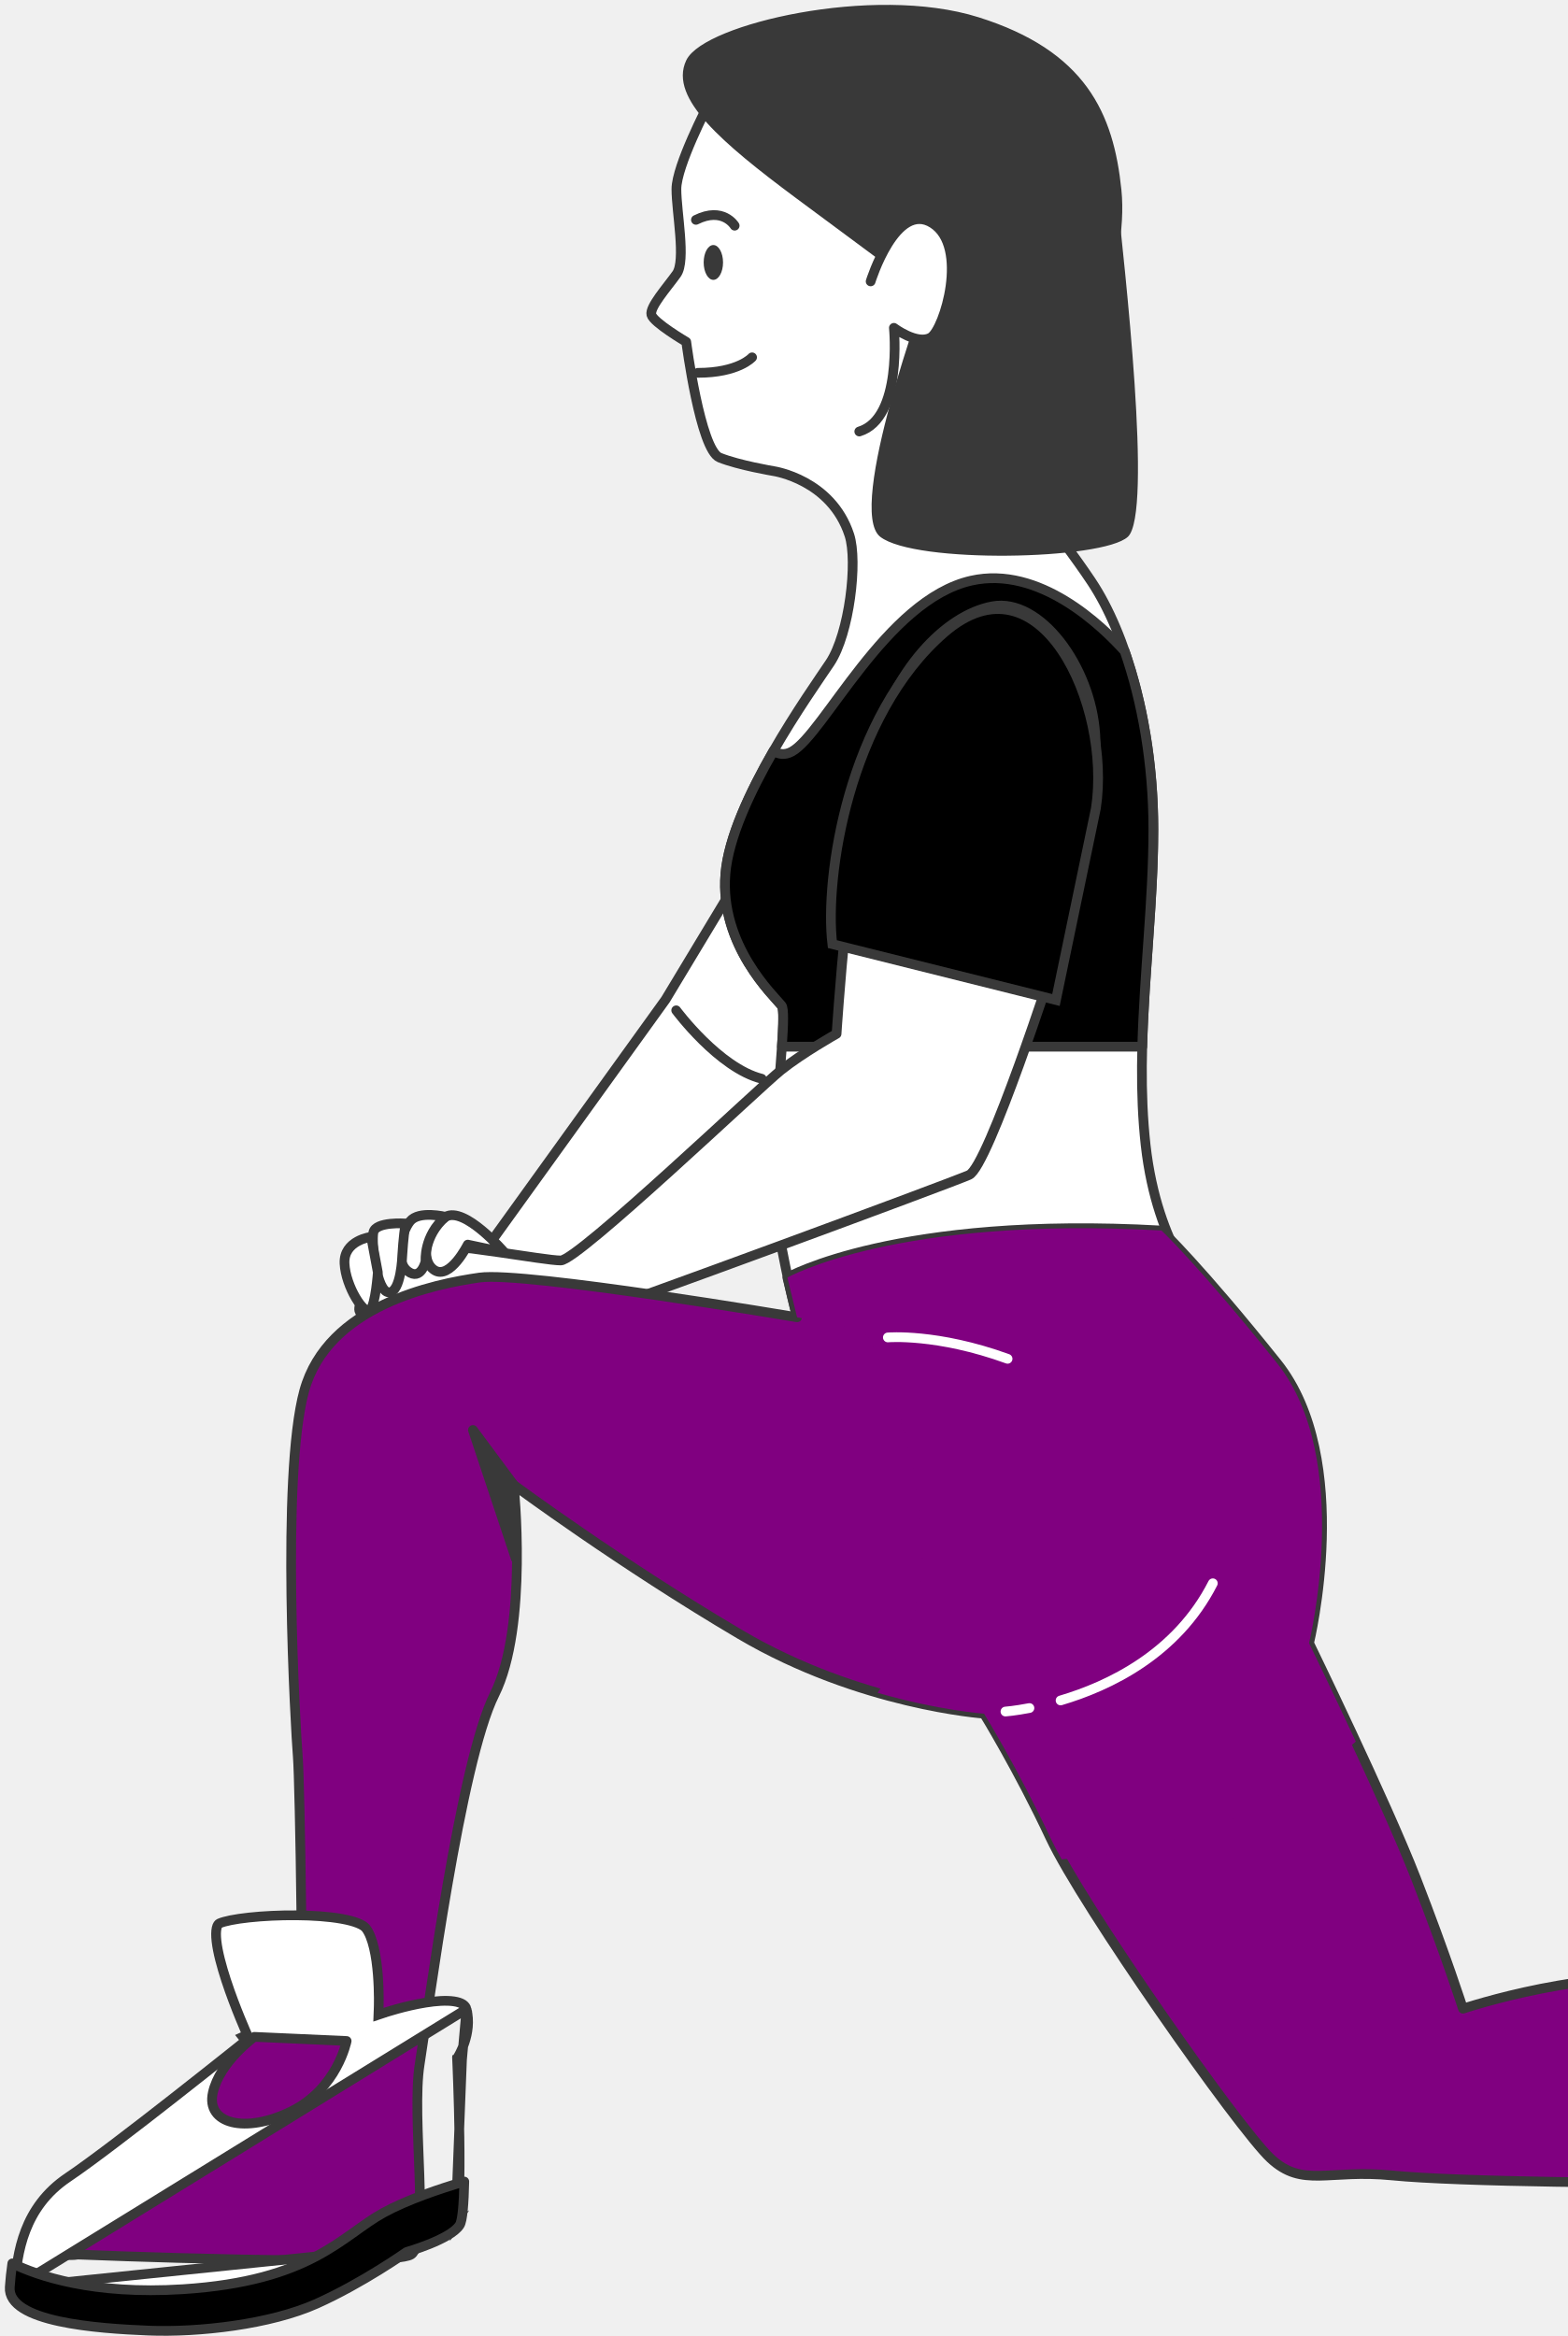
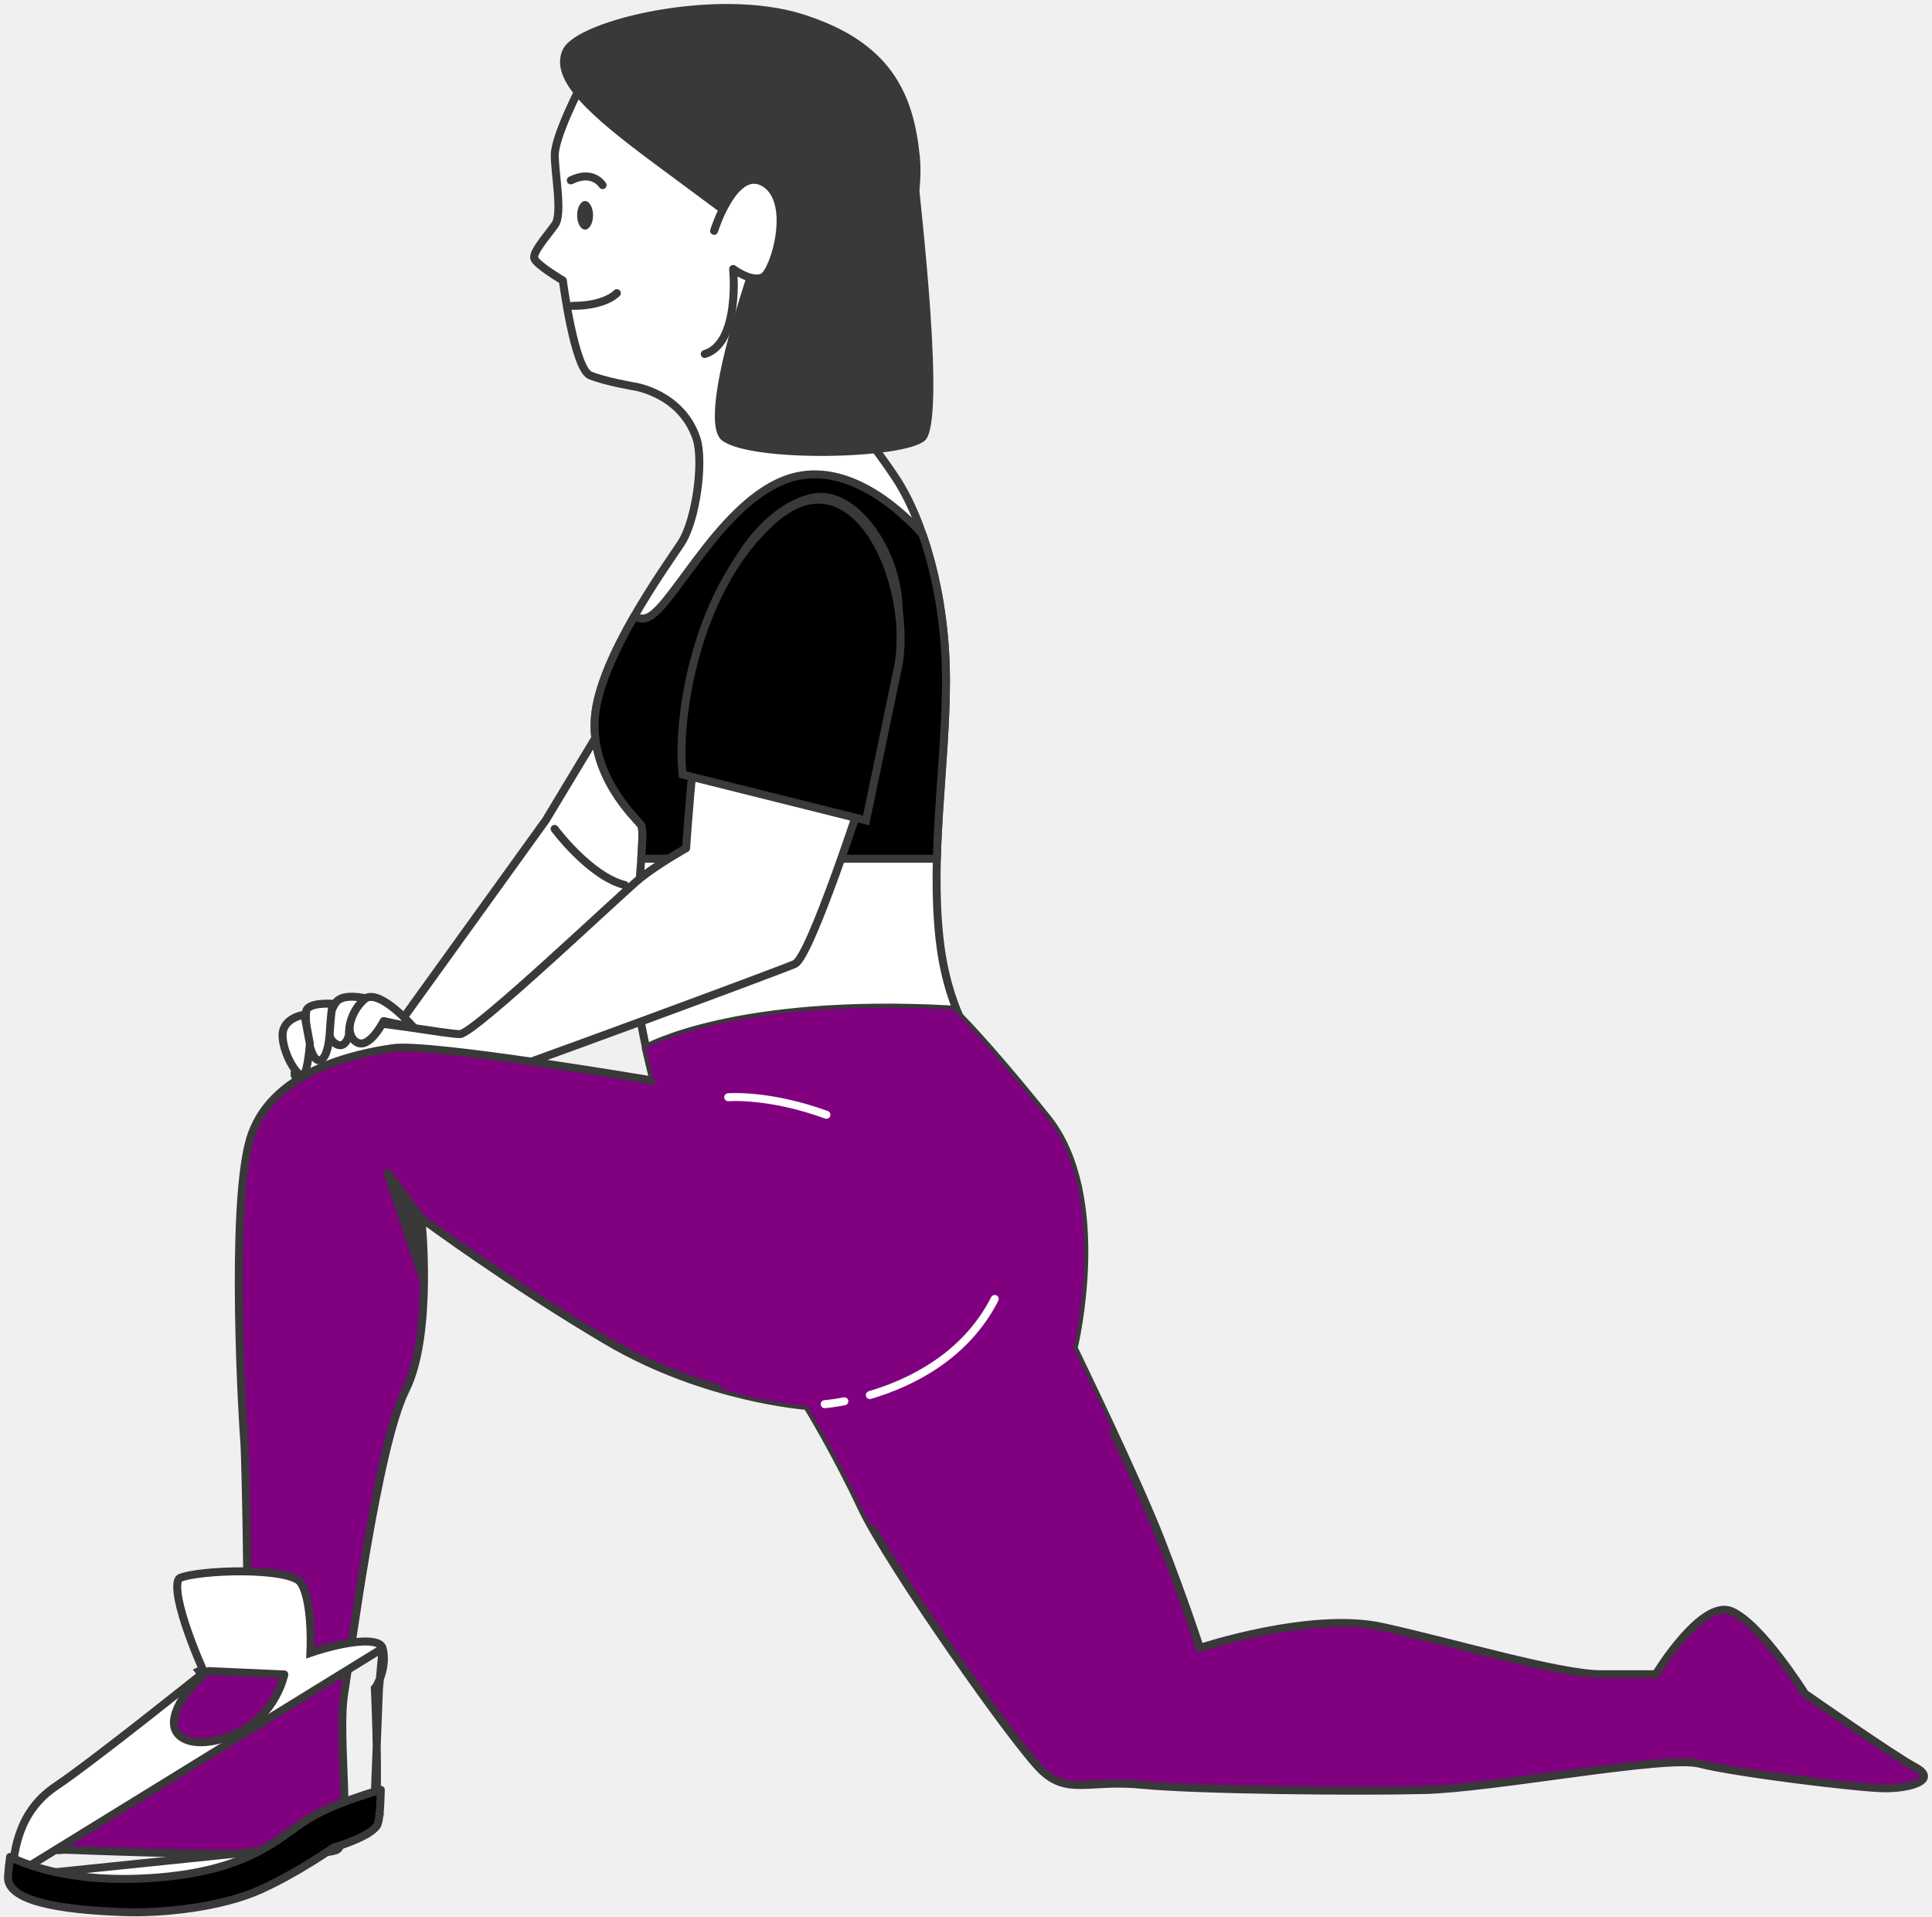
- <svg xmlns="http://www.w3.org/2000/svg" width="161" height="240" viewBox="0 0 161 240" fill="none">
-   <path d="M77.377 87.767L68.372 102.703L49.702 128.621L59.586 132.135L81.331 109.292C81.331 109.292 83.307 103.362 82.429 98.31C81.55 93.258 77.377 87.767 77.377 87.767Z" fill="white" />
-   <path d="M77.377 87.767L68.372 102.703L49.702 128.621L59.586 132.135L81.331 109.292C81.331 109.292 83.307 103.362 82.429 98.31C81.55 93.258 77.377 87.767 77.377 87.767Z" stroke="#393939" stroke-miterlimit="10" stroke-linecap="round" stroke-linejoin="round" />
-   <path d="M69.47 103.801C69.47 103.801 73.863 109.731 78.256 110.829" stroke="#393939" stroke-miterlimit="10" stroke-linecap="round" stroke-linejoin="round" />
-   <path d="M72.736 10.807C72.736 10.807 69.49 17.038 69.49 19.426C69.49 21.813 70.501 26.767 69.507 28.159C68.511 29.552 66.722 31.541 66.921 32.337C67.119 33.133 70.501 35.122 70.501 35.122C70.501 35.122 71.94 46.217 73.929 47.013C75.918 47.809 79.499 48.405 79.499 48.405C79.499 48.405 85.402 49.277 87.258 54.97C88.14 57.678 87.258 65.115 85.269 68.099C83.279 71.083 75.123 82.422 74.526 89.784C73.929 97.144 79.499 102.315 80.295 103.31C81.091 104.305 78.703 119.424 79.897 125.989C81.091 132.553 81.886 135.338 81.886 135.338L123.861 133.15C123.861 133.15 118.888 128.375 117.694 117.633C116.501 106.891 118.49 95.751 118.49 85.207C118.49 74.664 115.705 65.115 112.125 59.744C108.544 54.373 104.963 50.792 103.57 44.824C102.178 38.856 104.566 38.259 104.566 38.259C104.566 38.259 112.125 32.491 108.344 19.759C104.566 7.027 88.054 1.059 72.736 10.807Z" fill="white" />
-   <path d="M72.736 10.807C72.736 10.807 69.49 17.038 69.49 19.426C69.49 21.813 70.501 26.767 69.507 28.159C68.511 29.552 66.722 31.541 66.921 32.337C67.119 33.133 70.501 35.122 70.501 35.122C70.501 35.122 71.94 46.217 73.929 47.013C75.918 47.809 79.499 48.405 79.499 48.405C79.499 48.405 85.402 49.277 87.258 54.97C88.14 57.678 87.258 65.115 85.269 68.099C83.279 71.083 75.123 82.422 74.526 89.784C73.929 97.144 79.499 102.315 80.295 103.31C81.091 104.305 78.703 119.424 79.897 125.989C81.091 132.553 81.886 135.338 81.886 135.338L123.861 133.15C123.861 133.15 118.888 128.375 117.694 117.633C116.501 106.891 118.49 95.751 118.49 85.207C118.49 74.664 115.705 65.115 112.125 59.744C108.544 54.373 104.963 50.792 103.57 44.824C102.178 38.856 104.566 38.259 104.566 38.259C104.566 38.259 112.125 32.491 108.344 19.759C104.566 7.027 88.054 1.059 72.736 10.807Z" stroke="#393939" stroke-miterlimit="10" stroke-linecap="round" stroke-linejoin="round" />
-   <path d="M92.032 27.317C92.032 27.317 89.844 25.726 82.086 19.957C74.327 14.188 69.355 9.811 70.946 6.43C72.538 3.047 89.645 -1.13 100.388 2.252C111.129 5.634 113.914 11.8 114.71 19.559C115.506 27.317 118.454 52.765 115.868 55.152C113.281 57.539 94.015 57.937 90.433 55.152C86.853 52.367 95.215 29.704 95.215 29.704L92.032 27.317Z" fill="#393939" />
-   <path d="M92.032 27.317C92.032 27.317 89.844 25.725 82.086 19.957C74.327 14.188 69.354 9.811 70.945 6.43C72.537 3.047 89.645 -1.13 100.388 2.252C111.129 5.634 113.914 11.8 114.71 19.559C115.506 27.317 110.732 38.259 108.146 40.646C105.559 43.033 102.775 41.839 99.193 39.054C95.613 36.269 95.215 29.704 95.215 29.704L92.032 27.317Z" stroke="#393939" stroke-miterlimit="10" stroke-linecap="round" stroke-linejoin="round" />
-   <path d="M89.446 28.909C89.446 28.909 92.032 20.554 95.812 22.941C99.592 25.328 97.005 33.883 95.614 34.678C94.221 35.474 91.833 33.683 91.833 33.683C91.833 33.683 92.758 42.969 88.278 44.333" fill="white" />
-   <path d="M89.446 28.909C89.446 28.909 92.032 20.554 95.812 22.941C99.592 25.328 97.005 33.883 95.614 34.678C94.221 35.474 91.833 33.683 91.833 33.683C91.833 33.683 92.758 42.969 88.278 44.333" stroke="#393939" stroke-miterlimit="10" stroke-linecap="round" stroke-linejoin="round" />
-   <path d="M72.292 26.964C72.292 27.953 72.737 28.755 73.286 28.755C73.835 28.755 74.281 27.953 74.281 26.964C74.281 25.976 73.835 25.174 73.286 25.174C72.737 25.174 72.292 25.976 72.292 26.964Z" fill="#393939" />
-   <path d="M75.475 23.186C75.475 23.186 74.281 21.196 71.496 22.588L75.475 23.186Z" fill="white" />
-   <path d="M75.475 23.186C75.475 23.186 74.281 21.196 71.496 22.588" stroke="#393939" stroke-miterlimit="10" stroke-linecap="round" stroke-linejoin="round" />
-   <path d="M77.264 36.713C77.264 36.713 75.872 38.305 71.694 38.305L77.264 36.713Z" fill="white" />
-   <path d="M77.264 36.713C77.264 36.713 75.872 38.305 71.694 38.305" stroke="#393939" stroke-miterlimit="10" stroke-linecap="round" stroke-linejoin="round" />
-   <path d="M74.526 89.783C74.828 86.057 77.068 81.315 79.463 77.149C80.007 77.514 80.628 77.6 81.33 77.227C84.625 75.469 90.994 61.632 99.78 59.655C106.774 58.081 113.206 64.298 115.541 66.901C117.326 72.021 118.49 78.403 118.49 85.207C118.49 92.475 117.545 100.027 117.349 107.536H80.326C80.483 105.241 80.539 103.614 80.294 103.309C79.499 102.316 73.929 97.143 74.526 89.783Z" fill="black" />
-   <path d="M74.526 89.783C74.828 86.057 77.068 81.315 79.463 77.149C80.007 77.514 80.628 77.6 81.33 77.227C84.625 75.469 90.994 61.632 99.78 59.655C106.774 58.081 113.206 64.298 115.541 66.901C117.326 72.021 118.49 78.403 118.49 85.207C118.49 92.475 117.545 100.027 117.349 107.536H80.326C80.483 105.241 80.539 103.614 80.294 103.309C79.499 102.316 73.929 97.143 74.526 89.783Z" stroke="#393939" stroke-miterlimit="10" stroke-linecap="round" stroke-linejoin="round" />
-   <path d="M85.943 106.218C85.943 106.218 87.261 86.011 89.457 77.445C91.654 68.879 97.145 63.169 101.977 62.29C106.809 61.411 112.08 68.44 112.52 75.469C112.959 82.497 110.945 87.152 110.124 92.075C108.148 95.15 108.346 98.75 108.346 98.75C108.346 98.75 101.537 119.836 99.561 120.714C97.584 121.593 62.441 134.552 60.684 134.991C58.927 135.43 55.633 135.87 53.876 135.43C52.118 134.991 43.992 135.211 42.015 135.211C40.038 135.211 37.622 135.87 36.963 134.771C36.304 133.673 40.697 128.182 43.772 127.963C46.847 127.743 55.852 129.5 57.609 129.5C59.367 129.5 78.036 111.709 80.232 109.952C82.429 108.195 85.943 106.218 85.943 106.218Z" fill="white" />
-   <path d="M85.943 106.218C85.943 106.218 87.261 86.011 89.457 77.445C91.654 68.879 97.145 63.169 101.977 62.29C106.809 61.411 112.08 68.44 112.52 75.469C112.959 82.497 111.765 85.913 110.125 92.075C108.347 98.75 108.347 98.75 108.347 98.75C108.347 98.75 101.538 119.836 99.561 120.714C97.584 121.593 62.442 134.552 60.684 134.991C58.927 135.43 55.633 135.87 53.876 135.43C52.118 134.991 43.992 135.211 42.015 135.211C40.038 135.211 37.622 135.87 36.963 134.771C36.304 133.673 40.697 128.182 43.772 127.963C46.847 127.743 55.852 129.5 57.61 129.5C59.367 129.5 78.036 111.709 80.233 109.952C82.429 108.195 85.943 106.218 85.943 106.218Z" stroke="#393939" stroke-miterlimit="10" stroke-linecap="round" stroke-linejoin="round" />
-   <path d="M51.819 128.67C51.819 128.67 47.712 123.88 45.774 125.02C43.835 126.161 43.037 129.468 44.633 130.495C46.23 131.522 48.055 127.872 48.055 127.872L51.819 128.67Z" fill="white" />
-   <path d="M51.819 128.67C51.819 128.67 47.712 123.88 45.774 125.02C43.835 126.161 43.037 129.468 44.633 130.495C46.23 131.522 48.055 127.872 48.055 127.872L51.819 128.67Z" stroke="#393939" stroke-miterlimit="10" stroke-linecap="round" stroke-linejoin="round" />
-   <path d="M45.775 125.02C45.775 125.02 43.037 124.337 42.125 125.477C41.212 126.617 40.528 129.583 41.897 130.609C43.265 131.636 43.721 129.583 43.721 129.583C43.721 129.583 43.493 126.959 45.775 125.02" fill="white" />
-   <path d="M45.775 125.02C45.775 125.02 43.037 124.337 42.125 125.477C41.212 126.617 40.528 129.583 41.897 130.609C43.265 131.636 43.721 129.583 43.721 129.583C43.721 129.583 43.493 126.959 45.775 125.02V125.02Z" stroke="#393939" stroke-miterlimit="10" stroke-linecap="round" stroke-linejoin="round" />
-   <path d="M41.668 125.704C41.668 125.704 38.589 125.475 38.36 126.616C38.133 127.757 38.703 132.775 39.958 132.775C41.211 132.775 41.325 129.012 41.325 129.012C41.325 129.012 41.44 126.958 41.668 125.704Z" fill="white" />
-   <path d="M41.668 125.704C41.668 125.704 38.589 125.475 38.36 126.616C38.133 127.757 38.703 132.775 39.958 132.775C41.211 132.775 41.325 129.012 41.325 129.012C41.325 129.012 41.44 126.958 41.668 125.704Z" stroke="#393939" stroke-miterlimit="10" stroke-linecap="round" stroke-linejoin="round" />
-   <path d="M38.133 127.073C38.133 127.073 35.282 127.416 35.395 129.81C35.509 132.205 37.448 135.171 38.018 134.6C38.589 134.03 38.816 130.722 38.816 130.722L38.133 127.073Z" fill="white" />
-   <path d="M38.133 127.073C38.133 127.073 35.282 127.416 35.395 129.81C35.509 132.205 37.448 135.171 38.018 134.6C38.589 134.03 38.816 130.722 38.816 130.722L38.133 127.073Z" stroke="#393939" stroke-miterlimit="10" stroke-linecap="round" stroke-linejoin="round" />
-   <path d="M119.328 126.424C119.328 126.424 123.282 130.158 131.189 140.042C139.096 149.926 134.484 168.815 134.484 168.815C134.484 168.815 142.391 185.068 145.466 192.975C148.541 200.882 150.298 206.373 150.298 206.373C150.298 206.373 164.135 201.761 173.14 203.738C182.146 205.714 195.324 209.668 200.595 209.668H207.404C207.404 209.668 213.115 200.223 216.849 201.761C220.583 203.298 226.074 212.084 226.074 212.084C226.074 212.084 237.056 219.771 239.911 221.309C242.766 222.846 239.472 223.945 236.177 223.945C232.883 223.945 217.068 221.968 212.895 220.87C208.722 219.771 187.197 223.945 178.412 224.164C169.626 224.384 149.639 224.164 143.05 223.505C136.46 222.846 133.825 224.823 130.53 221.748C127.235 218.673 111.202 195.831 107.907 188.802C104.613 181.774 101.098 176.063 101.098 176.063C101.098 176.063 88.359 175.184 76.059 167.936C63.759 160.688 52.777 152.561 52.777 152.561C52.777 152.561 54.315 167.058 50.801 174.086C47.286 181.115 43.992 206.593 43.113 212.084C42.235 217.575 44.211 230.314 42.235 231.632C40.258 232.95 7.971 231.632 7.971 231.632C7.971 231.632 5.994 232.071 4.676 230.534C3.358 228.996 5.555 227.679 8.19 227.239C10.826 226.8 20.49 221.968 23.785 219.332C27.079 216.697 30.374 212.963 30.813 210.986C31.253 209.009 30.813 183.092 30.594 180.456C30.374 177.82 28.837 151.683 31.253 142.897C33.669 134.112 44.651 131.915 49.263 131.256C53.876 130.597 81.887 135.337 81.887 135.337L80.891 131.256C80.891 131.256 92.093 124.887 119.328 126.424Z" fill="purple" />
-   <path d="M119.328 126.424C119.328 126.424 123.282 130.158 131.189 140.042C139.096 149.926 134.484 168.815 134.484 168.815C134.484 168.815 142.391 185.068 145.466 192.975C148.541 200.882 150.298 206.373 150.298 206.373C150.298 206.373 164.135 201.761 173.14 203.738C182.146 205.714 195.324 209.668 200.595 209.668H207.404C207.404 209.668 213.115 200.223 216.849 201.761C220.583 203.298 226.074 212.084 226.074 212.084C226.074 212.084 237.056 219.771 239.911 221.309C242.766 222.846 239.472 223.945 236.177 223.945C232.883 223.945 217.068 221.968 212.895 220.87C208.722 219.771 187.197 223.945 178.412 224.164C169.626 224.384 149.639 224.164 143.05 223.505C136.46 222.846 133.825 224.823 130.53 221.748C127.235 218.673 111.202 195.831 107.907 188.802C104.613 181.774 101.098 176.063 101.098 176.063C101.098 176.063 88.359 175.184 76.059 167.936C63.759 160.688 52.777 152.561 52.777 152.561C52.777 152.561 54.315 167.058 50.801 174.086C47.286 181.115 43.992 206.593 43.113 212.084C42.235 217.575 44.211 230.314 42.235 231.632C40.258 232.95 7.971 231.632 7.971 231.632C7.971 231.632 5.994 232.071 4.676 230.534C3.358 228.996 5.555 227.679 8.19 227.239C10.826 226.8 20.49 221.968 23.785 219.332C27.079 216.697 30.374 212.963 30.813 210.986C31.253 209.009 30.813 183.092 30.594 180.456C30.374 177.82 28.837 151.683 31.253 142.897C33.669 134.112 44.651 131.915 49.263 131.256C53.876 130.597 81.887 135.337 81.887 135.337L80.891 131.256C80.891 131.256 92.093 124.887 119.328 126.424Z" stroke="#393939" stroke-miterlimit="10" stroke-linecap="round" stroke-linejoin="round" />
-   <path d="M52.777 152.561L48.587 146.915L52.984 160.106L52.777 152.561Z" fill="#393939" />
-   <path d="M52.777 152.561L48.587 146.915L52.984 160.106L52.777 152.561Z" stroke="#393939" stroke-miterlimit="10" stroke-linecap="round" stroke-linejoin="round" />
-   <path d="M119.329 126.425C119.329 126.425 123.282 130.159 131.189 140.042C139.096 149.926 134.484 168.815 134.484 168.815C134.484 168.815 136.727 173.425 139.287 178.929C129.213 187.988 116.311 190.416 109.075 191.033C108.599 190.183 108.201 189.428 107.907 188.803C104.613 181.774 101.098 176.063 101.098 176.063C101.098 176.063 96.502 175.745 90.167 173.922C92.624 170.146 95.068 164.704 94.729 158.272C94.07 145.753 88.799 136.748 88.799 136.748L81.887 135.338L80.891 131.257C80.891 131.257 92.093 124.887 119.329 126.425Z" fill="purple" />
-   <path d="M108.958 174.704C113.917 173.238 120.893 169.946 124.6 162.666" stroke="white" stroke-miterlimit="10" stroke-linecap="round" stroke-linejoin="round" />
-   <path d="M103.295 175.844C103.295 175.844 104.242 175.775 105.759 175.484" stroke="white" stroke-miterlimit="10" stroke-linecap="round" stroke-linejoin="round" />
-   <path d="M91.214 137.407C91.214 137.407 96.266 136.968 103.514 139.604" stroke="white" stroke-miterlimit="10" stroke-linecap="round" stroke-linejoin="round" />
-   <path d="M24.945 209.266L25.258 209.656L25.56 209.414L25.401 209.061L24.945 209.266ZM24.945 209.266C25.258 209.656 25.258 209.656 25.258 209.656L25.258 209.657L25.256 209.658L25.248 209.664L25.219 209.688L25.105 209.779C25.005 209.859 24.857 209.977 24.668 210.129C24.289 210.432 23.742 210.868 23.071 211.401C21.73 212.467 19.892 213.922 17.906 215.477C13.94 218.582 9.362 222.101 6.974 223.707C2.441 226.755 1.74 231.424 1.504 235.012M24.945 209.266L25.401 209.061L25.401 209.061L25.401 209.059L25.398 209.054L25.388 209.031L25.347 208.94C25.312 208.86 25.26 208.742 25.195 208.591C25.065 208.289 24.881 207.857 24.668 207.334C24.241 206.288 23.697 204.885 23.228 203.453C22.757 202.014 22.37 200.572 22.242 199.439C22.178 198.869 22.184 198.414 22.257 198.089C22.33 197.765 22.447 197.652 22.542 197.609C23.055 197.38 24.151 197.159 25.602 197.003C27.03 196.849 28.737 196.764 30.422 196.777C32.111 196.79 33.762 196.902 35.083 197.138C35.744 197.256 36.308 197.402 36.747 197.575C37.197 197.753 37.461 197.937 37.587 198.099C37.935 198.544 38.211 199.256 38.417 200.131C38.62 200.993 38.744 201.962 38.817 202.878C38.89 203.792 38.912 204.643 38.916 205.265C38.917 205.576 38.915 205.829 38.912 206.004C38.91 206.092 38.908 206.16 38.907 206.205L38.906 206.257L38.905 206.269L38.905 206.272L38.905 206.273L38.905 206.273L38.878 206.994L39.563 206.766L39.563 206.766L39.563 206.766L39.564 206.766L39.568 206.764L39.584 206.759L39.651 206.737C39.71 206.718 39.797 206.69 39.91 206.656C40.133 206.587 40.455 206.491 40.844 206.385C41.623 206.172 42.663 205.918 43.72 205.749C44.786 205.579 45.83 205.502 46.631 205.62C47.454 205.742 47.828 206.03 47.927 206.416L1.504 235.012M1.504 235.012C1.462 235.654 1.821 236.224 2.659 236.748C3.501 237.273 4.731 237.683 6.178 237.998C9.065 238.625 12.64 238.837 15.248 238.943C20.418 239.154 27.68 238.307 32.325 236.223L32.325 236.223C34.667 235.173 36.958 233.858 38.666 232.801C39.52 232.274 40.226 231.813 40.718 231.483C40.964 231.319 41.157 231.187 41.287 231.097C41.353 231.052 41.403 231.018 41.436 230.994L41.473 230.968L41.482 230.962L41.485 230.96L41.485 230.96L41.485 230.96L41.485 230.96L41.555 230.91L41.638 230.887L41.638 230.887L41.638 230.887M1.504 235.012L41.638 230.887M47.462 211.604C46.963 211.627 46.963 211.627 46.963 211.627L46.963 211.628L46.963 211.63L46.964 211.638L46.965 211.671L46.971 211.801C46.976 211.914 46.983 212.081 46.992 212.294C47.009 212.721 47.033 213.331 47.059 214.069C47.111 215.545 47.17 217.527 47.2 219.554C47.229 221.583 47.229 223.651 47.163 225.301C47.13 226.127 47.081 226.839 47.012 227.386C46.977 227.659 46.939 227.882 46.898 228.053C46.854 228.235 46.817 228.316 46.804 228.337L47.462 211.604ZM47.462 211.604L46.963 211.627L46.956 211.466L47.043 211.332L47.043 211.332L47.043 211.332L47.043 211.332L47.043 211.332L47.045 211.329L47.056 211.312C47.066 211.296 47.081 211.271 47.101 211.237C47.141 211.169 47.198 211.067 47.266 210.935C47.401 210.67 47.575 210.289 47.729 209.826C48.037 208.895 48.25 207.671 47.927 206.416L47.462 211.604ZM41.638 230.887L41.638 230.887L41.64 230.886L41.649 230.884L41.684 230.873C41.716 230.864 41.764 230.85 41.825 230.832C41.947 230.795 42.123 230.74 42.337 230.67C42.767 230.53 43.348 230.328 43.956 230.081C44.567 229.833 45.194 229.545 45.719 229.234C46.26 228.914 46.633 228.605 46.804 228.337L41.638 230.887Z" fill="white" stroke="#393939" />
-   <path d="M39.404 227.33C35.138 229.668 32.055 234.344 18.782 235.193C9.531 235.787 3.858 233.8 1.265 232.54C1.139 233.388 1.056 234.217 1.004 234.981C0.767 238.594 10.012 239.23 15.227 239.443C20.441 239.656 27.79 238.806 32.53 236.681C37.271 234.555 41.775 231.368 41.775 231.368C41.775 231.368 46.279 230.092 47.226 228.605C47.516 228.15 47.651 226.372 47.698 224.131C45.254 224.851 41.861 225.983 39.404 227.33Z" fill="black" stroke="#393939" stroke-miterlimit="10" stroke-linecap="round" stroke-linejoin="round" />
-   <path d="M26.13 209.267L35.611 209.692C35.611 209.692 34.664 214.58 29.923 216.918C25.182 219.256 21.153 218.192 21.865 215.005C22.575 211.818 26.13 209.267 26.13 209.267Z" fill="purple" stroke="#393939" stroke-miterlimit="10" stroke-linecap="round" stroke-linejoin="round" />
-   <path d="M108.483 102.74L85.51 96.997C84.689 90.159 87.151 73.531 96.997 64.998C106.842 56.465 114.227 72.382 112.586 83.048L108.483 102.74Z" fill="black" stroke="#393939" />
+ <svg xmlns="http://www.w3.org/2000/svg" width="242" height="240" viewBox="0 0 242 240" fill="none">
+   <path d="M77.377 87.767L68.372 102.703L49.702 128.62L59.586 132.134L81.331 109.292C81.331 109.292 83.307 103.362 82.429 98.31C81.55 93.258 77.377 87.767 77.377 87.767Z" fill="white" />
+   <path d="M77.377 87.767L68.372 102.703L49.702 128.62L59.586 132.134L81.331 109.292C81.331 109.292 83.307 103.362 82.429 98.31C81.55 93.258 77.377 87.767 77.377 87.767Z" stroke="#393939" stroke-miterlimit="10" stroke-linecap="round" stroke-linejoin="round" />
+   <path d="M69.47 103.8C69.47 103.8 73.863 109.731 78.256 110.829" stroke="#393939" stroke-miterlimit="10" stroke-linecap="round" stroke-linejoin="round" />
+   <path d="M72.736 10.807C72.736 10.807 69.49 17.037 69.49 19.425C69.49 21.812 70.501 26.767 69.507 28.159C68.511 29.552 66.722 31.541 66.921 32.337C67.119 33.133 70.501 35.122 70.501 35.122C70.501 35.122 71.94 46.216 73.929 47.012C75.918 47.808 79.499 48.405 79.499 48.405C79.499 48.405 85.402 49.276 87.258 54.969C88.14 57.678 87.258 65.115 85.269 68.099C83.279 71.083 75.123 82.422 74.526 89.783C73.929 97.144 79.499 102.315 80.295 103.31C81.091 104.305 78.703 119.423 79.897 125.989C81.091 132.552 81.886 135.338 81.886 135.338L123.861 133.15C123.861 133.15 118.888 128.375 117.694 117.633C116.501 106.891 118.49 95.75 118.49 85.207C118.49 74.664 115.705 65.115 112.125 59.743C108.544 54.373 104.963 50.792 103.57 44.824C102.178 38.856 104.566 38.259 104.566 38.259C104.566 38.259 112.125 32.49 108.344 19.758C104.566 7.027 88.054 1.059 72.736 10.807Z" fill="white" />
+   <path d="M72.736 10.807C72.736 10.807 69.49 17.037 69.49 19.425C69.49 21.812 70.501 26.767 69.507 28.159C68.511 29.552 66.722 31.541 66.921 32.337C67.119 33.133 70.501 35.122 70.501 35.122C70.501 35.122 71.94 46.216 73.929 47.012C75.918 47.808 79.499 48.405 79.499 48.405C79.499 48.405 85.402 49.276 87.258 54.969C88.14 57.678 87.258 65.115 85.269 68.099C83.279 71.083 75.123 82.422 74.526 89.783C73.929 97.144 79.499 102.315 80.295 103.31C81.091 104.305 78.703 119.423 79.897 125.989C81.091 132.552 81.886 135.338 81.886 135.338L123.861 133.15C123.861 133.15 118.888 128.375 117.694 117.633C116.501 106.891 118.49 95.75 118.49 85.207C118.49 74.664 115.705 65.115 112.125 59.743C108.544 54.373 104.963 50.792 103.57 44.824C102.178 38.856 104.566 38.259 104.566 38.259C104.566 38.259 112.125 32.49 108.344 19.758C104.566 7.027 88.054 1.059 72.736 10.807Z" stroke="#393939" stroke-miterlimit="10" stroke-linecap="round" stroke-linejoin="round" />
+   <path d="M92.032 27.317C92.032 27.317 89.844 25.725 82.086 19.956C74.327 14.188 69.355 9.811 70.946 6.429C72.538 3.047 89.645 -1.13 100.388 2.252C111.129 5.633 113.914 11.8 114.71 19.558C115.506 27.317 118.454 52.765 115.868 55.152C113.281 57.539 94.015 57.937 90.433 55.152C86.853 52.367 95.215 29.704 95.215 29.704L92.032 27.317Z" fill="#393939" />
+   <path d="M92.032 27.317C92.032 27.317 89.844 25.725 82.086 19.956C74.327 14.188 69.355 9.811 70.945 6.429C72.537 3.047 89.645 -1.13 100.388 2.252C111.129 5.633 113.914 11.8 114.71 19.558C115.506 27.317 110.732 38.259 108.146 40.646C105.559 43.033 102.775 41.839 99.193 39.054C95.613 36.269 95.215 29.704 95.215 29.704L92.032 27.317Z" stroke="#393939" stroke-miterlimit="10" stroke-linecap="round" stroke-linejoin="round" />
+   <path d="M89.446 28.909C89.446 28.909 92.032 20.553 95.812 22.941C99.592 25.328 97.005 33.882 95.614 34.677C94.221 35.473 91.833 33.683 91.833 33.683C91.833 33.683 92.758 42.969 88.278 44.333" fill="white" />
+   <path d="M89.446 28.909C89.446 28.909 92.032 20.553 95.812 22.941C99.592 25.328 97.005 33.882 95.614 34.677C94.221 35.473 91.833 33.683 91.833 33.683C91.833 33.683 92.758 42.969 88.278 44.333" stroke="#393939" stroke-miterlimit="10" stroke-linecap="round" stroke-linejoin="round" />
+   <path d="M72.292 26.964C72.292 27.952 72.737 28.755 73.286 28.755C73.835 28.755 74.281 27.952 74.281 26.964C74.281 25.976 73.835 25.174 73.286 25.174C72.737 25.174 72.292 25.976 72.292 26.964Z" fill="#393939" />
+   <path d="M75.475 23.185C75.475 23.185 74.281 21.195 71.496 22.588L75.475 23.185Z" fill="white" />
+   <path d="M75.475 23.185C75.475 23.185 74.281 21.195 71.496 22.588" stroke="#393939" stroke-miterlimit="10" stroke-linecap="round" stroke-linejoin="round" />
+   <path d="M77.264 36.712C77.264 36.712 75.872 38.304 71.694 38.304L77.264 36.712Z" fill="white" />
+   <path d="M77.264 36.712C77.264 36.712 75.872 38.304 71.694 38.304" stroke="#393939" stroke-miterlimit="10" stroke-linecap="round" stroke-linejoin="round" />
+   <path d="M74.526 89.783C74.828 86.057 77.068 81.314 79.463 77.149C80.007 77.514 80.628 77.6 81.33 77.226C84.625 75.469 90.994 61.632 99.78 59.655C106.774 58.081 113.206 64.297 115.541 66.9C117.326 72.021 118.49 78.403 118.49 85.207C118.49 92.475 117.545 100.027 117.349 107.536H80.326C80.483 105.241 80.539 103.614 80.294 103.309C79.499 102.315 73.929 97.142 74.526 89.783Z" fill="black" />
+   <path d="M74.526 89.783C74.828 86.057 77.068 81.314 79.463 77.149C80.007 77.514 80.628 77.6 81.33 77.226C84.625 75.469 90.994 61.632 99.78 59.655C106.774 58.081 113.206 64.297 115.541 66.9C117.326 72.021 118.49 78.403 118.49 85.207C118.49 92.475 117.545 100.027 117.349 107.536H80.326C80.483 105.241 80.539 103.614 80.294 103.309C79.499 102.315 73.929 97.142 74.526 89.783Z" stroke="#393939" stroke-miterlimit="10" stroke-linecap="round" stroke-linejoin="round" />
+   <path d="M85.943 106.218C85.943 106.218 87.261 86.011 89.457 77.445C91.654 68.879 97.145 63.168 101.977 62.29C106.809 61.411 112.08 68.44 112.52 75.468C112.959 82.497 110.945 87.151 110.124 92.074C108.148 95.149 108.346 98.75 108.346 98.75C108.346 98.75 101.537 119.836 99.561 120.714C97.584 121.593 62.441 134.551 60.684 134.991C58.927 135.43 55.633 135.869 53.876 135.43C52.118 134.991 43.992 135.21 42.015 135.21C40.038 135.21 37.622 135.869 36.963 134.771C36.304 133.673 40.697 128.182 43.772 127.962C46.847 127.743 55.852 129.5 57.609 129.5C59.367 129.5 78.036 111.709 80.232 109.952C82.429 108.195 85.943 106.218 85.943 106.218Z" fill="white" />
+   <path d="M85.943 106.218C85.943 106.218 87.261 86.011 89.457 77.445C91.654 68.879 97.145 63.168 101.977 62.29C106.809 61.411 112.08 68.44 112.52 75.468C112.959 82.497 111.766 85.913 110.125 92.074C108.347 98.75 108.347 98.75 108.347 98.75C108.347 98.75 101.538 119.836 99.561 120.714C97.584 121.593 62.442 134.551 60.685 134.991C58.927 135.43 55.633 135.869 53.876 135.43C52.119 134.991 43.992 135.21 42.015 135.21C40.038 135.21 37.622 135.869 36.963 134.771C36.304 133.673 40.697 128.182 43.772 127.962C46.847 127.743 55.852 129.5 57.61 129.5C59.367 129.5 78.036 111.709 80.233 109.952C82.429 108.195 85.943 106.218 85.943 106.218Z" stroke="#393939" stroke-miterlimit="10" stroke-linecap="round" stroke-linejoin="round" />
+   <path d="M51.819 128.669C51.819 128.669 47.712 123.879 45.774 125.02C43.835 126.161 43.037 129.468 44.633 130.494C46.23 131.521 48.055 127.872 48.055 127.872L51.819 128.669Z" fill="white" />
+   <path d="M51.819 128.669C51.819 128.669 47.712 123.879 45.774 125.02C43.835 126.161 43.037 129.468 44.633 130.494C46.23 131.521 48.055 127.872 48.055 127.872L51.819 128.669Z" stroke="#393939" stroke-miterlimit="10" stroke-linecap="round" stroke-linejoin="round" />
+   <path d="M45.775 125.02C45.775 125.02 43.037 124.336 42.125 125.477C41.212 126.616 40.528 129.582 41.897 130.608C43.265 131.636 43.721 129.582 43.721 129.582C43.721 129.582 43.493 126.959 45.775 125.02" fill="white" />
+   <path d="M45.775 125.02C45.775 125.02 43.037 124.336 42.125 125.477C41.212 126.616 40.528 129.582 41.897 130.608C43.265 131.636 43.721 129.582 43.721 129.582C43.721 129.582 43.493 126.959 45.775 125.02V125.02Z" stroke="#393939" stroke-miterlimit="10" stroke-linecap="round" stroke-linejoin="round" />
+   <path d="M41.668 125.703C41.668 125.703 38.589 125.475 38.36 126.615C38.133 127.757 38.703 132.775 39.958 132.775C41.211 132.775 41.325 129.011 41.325 129.011C41.325 129.011 41.44 126.958 41.668 125.703Z" fill="white" />
+   <path d="M41.668 125.703C41.668 125.703 38.589 125.475 38.36 126.615C38.133 127.757 38.703 132.775 39.958 132.775C41.211 132.775 41.325 129.011 41.325 129.011C41.325 129.011 41.44 126.958 41.668 125.703Z" stroke="#393939" stroke-miterlimit="10" stroke-linecap="round" stroke-linejoin="round" />
+   <path d="M38.133 127.073C38.133 127.073 35.282 127.415 35.395 129.81C35.509 132.205 37.448 135.171 38.018 134.6C38.589 134.03 38.816 130.722 38.816 130.722L38.133 127.073Z" fill="white" />
+   <path d="M38.133 127.073C38.133 127.073 35.282 127.415 35.395 129.81C35.509 132.205 37.448 135.171 38.018 134.6C38.589 134.03 38.816 130.722 38.816 130.722L38.133 127.073Z" stroke="#393939" stroke-miterlimit="10" stroke-linecap="round" stroke-linejoin="round" />
+   <path d="M119.328 126.424C119.328 126.424 123.282 130.158 131.189 140.042C139.096 149.925 134.484 168.815 134.484 168.815C134.484 168.815 142.391 185.068 145.466 192.975C148.541 200.882 150.298 206.373 150.298 206.373C150.298 206.373 164.135 201.761 173.14 203.737C182.146 205.714 195.324 209.668 200.595 209.668H207.404C207.404 209.668 213.115 200.223 216.849 201.761C220.583 203.298 226.074 212.084 226.074 212.084C226.074 212.084 237.056 219.771 239.911 221.309C242.766 222.846 239.472 223.944 236.177 223.944C232.883 223.944 217.068 221.968 212.895 220.869C208.722 219.771 187.197 223.944 178.412 224.164C169.626 224.384 149.639 224.164 143.05 223.505C136.46 222.846 133.825 224.823 130.53 221.748C127.235 218.673 111.202 195.83 107.907 188.802C104.612 181.773 101.098 176.063 101.098 176.063C101.098 176.063 88.359 175.184 76.059 167.936C63.759 160.688 52.777 152.561 52.777 152.561C52.777 152.561 54.315 167.057 50.8 174.086C47.286 181.114 43.992 206.593 43.113 212.084C42.235 217.575 44.211 230.314 42.235 231.632C40.258 232.95 7.971 231.632 7.971 231.632C7.971 231.632 5.994 232.071 4.676 230.534C3.358 228.996 5.555 227.678 8.19 227.239C10.826 226.8 20.49 221.968 23.785 219.332C27.079 216.696 30.374 212.962 30.813 210.986C31.253 209.009 30.813 183.091 30.594 180.455C30.374 177.82 28.837 151.683 31.253 142.897C33.669 134.111 44.651 131.915 49.263 131.256C53.876 130.597 81.887 135.337 81.887 135.337L80.891 131.256C80.891 131.256 92.093 124.886 119.328 126.424Z" fill="purple" />
+   <path d="M119.328 126.424C119.328 126.424 123.282 130.158 131.189 140.042C139.096 149.925 134.484 168.815 134.484 168.815C134.484 168.815 142.391 185.068 145.466 192.975C148.541 200.882 150.298 206.373 150.298 206.373C150.298 206.373 164.135 201.761 173.14 203.737C182.146 205.714 195.324 209.668 200.595 209.668H207.404C207.404 209.668 213.115 200.223 216.849 201.761C220.583 203.298 226.074 212.084 226.074 212.084C226.074 212.084 237.056 219.771 239.911 221.309C242.766 222.846 239.472 223.944 236.177 223.944C232.883 223.944 217.068 221.968 212.895 220.869C208.722 219.771 187.197 223.944 178.412 224.164C169.626 224.384 149.639 224.164 143.05 223.505C136.46 222.846 133.825 224.823 130.53 221.748C127.235 218.673 111.202 195.83 107.907 188.802C104.612 181.773 101.098 176.063 101.098 176.063C101.098 176.063 88.359 175.184 76.059 167.936C63.759 160.688 52.777 152.561 52.777 152.561C52.777 152.561 54.315 167.057 50.8 174.086C47.286 181.114 43.992 206.593 43.113 212.084C42.235 217.575 44.211 230.314 42.235 231.632C40.258 232.95 7.971 231.632 7.971 231.632C7.971 231.632 5.994 232.071 4.676 230.534C3.358 228.996 5.555 227.678 8.19 227.239C10.826 226.8 20.49 221.968 23.785 219.332C27.079 216.696 30.374 212.962 30.813 210.986C31.253 209.009 30.813 183.091 30.594 180.455C30.374 177.82 28.837 151.683 31.253 142.897C33.669 134.111 44.651 131.915 49.263 131.256C53.876 130.597 81.887 135.337 81.887 135.337L80.891 131.256C80.891 131.256 92.093 124.886 119.328 126.424Z" stroke="#393939" stroke-miterlimit="10" stroke-linecap="round" stroke-linejoin="round" />
+   <path d="M52.777 152.561L48.587 146.914L52.984 160.106L52.777 152.561Z" fill="#393939" />
+   <path d="M52.777 152.561L48.587 146.914L52.984 160.106L52.777 152.561Z" stroke="#393939" stroke-miterlimit="10" stroke-linecap="round" stroke-linejoin="round" />
+   <path d="M119.329 126.424C119.329 126.424 123.282 130.158 131.189 140.042C139.096 149.926 134.484 168.815 134.484 168.815C134.484 168.815 136.727 173.425 139.287 178.929C129.213 187.988 116.311 190.415 109.075 191.033C108.599 190.182 108.201 189.428 107.907 188.802C104.613 181.774 101.098 176.063 101.098 176.063C101.098 176.063 96.502 175.745 90.167 173.922C92.624 170.146 95.068 164.704 94.729 158.272C94.07 145.753 88.799 136.747 88.799 136.747L81.887 135.337L80.891 131.256C80.891 131.256 92.093 124.887 119.329 126.424Z" fill="purple" />
+   <path d="M108.958 174.704C113.917 173.237 120.893 169.945 124.6 162.666" stroke="white" stroke-miterlimit="10" stroke-linecap="round" stroke-linejoin="round" />
+   <path d="M103.295 175.843C103.295 175.843 104.242 175.775 105.759 175.483" stroke="white" stroke-miterlimit="10" stroke-linecap="round" stroke-linejoin="round" />
+   <path d="M91.214 137.407C91.214 137.407 96.266 136.967 103.514 139.603" stroke="white" stroke-miterlimit="10" stroke-linecap="round" stroke-linejoin="round" />
+   <path d="M24.945 209.266L25.258 209.656L25.56 209.414L25.401 209.061L24.945 209.266ZM24.945 209.266C25.258 209.656 25.258 209.656 25.258 209.656L25.258 209.656L25.256 209.658L25.248 209.664L25.219 209.687L25.105 209.779C25.005 209.859 24.857 209.977 24.668 210.128C24.289 210.431 23.742 210.867 23.071 211.401C21.73 212.467 19.892 213.922 17.906 215.477C13.94 218.582 9.362 222.101 6.974 223.706C2.441 226.755 1.74 231.424 1.504 235.012M24.945 209.266L25.401 209.06L25.401 209.06L25.401 209.059L25.398 209.053L25.388 209.03L25.347 208.939C25.312 208.859 25.26 208.741 25.195 208.591C25.065 208.289 24.881 207.856 24.668 207.334C24.241 206.287 23.697 204.885 23.228 203.453C22.757 202.014 22.37 200.572 22.242 199.438C22.178 198.868 22.184 198.413 22.257 198.088C22.33 197.764 22.447 197.652 22.542 197.609C23.055 197.38 24.151 197.159 25.602 197.003C27.03 196.849 28.737 196.763 30.422 196.777C32.111 196.79 33.762 196.902 35.083 197.137C35.744 197.255 36.308 197.402 36.747 197.575C37.197 197.752 37.461 197.937 37.587 198.099C37.935 198.544 38.211 199.256 38.417 200.13C38.62 200.993 38.744 201.962 38.817 202.878C38.89 203.792 38.912 204.642 38.916 205.265C38.918 205.576 38.915 205.829 38.912 206.004C38.91 206.092 38.908 206.159 38.907 206.205L38.906 206.256L38.905 206.269L38.905 206.272L38.905 206.273L38.905 206.273L38.878 206.993L39.563 206.765L39.563 206.765L39.563 206.765L39.564 206.765L39.568 206.764L39.584 206.758L39.651 206.737C39.71 206.718 39.797 206.69 39.91 206.656C40.133 206.587 40.455 206.491 40.844 206.385C41.623 206.172 42.663 205.917 43.72 205.749C44.786 205.578 45.83 205.502 46.631 205.62C47.454 205.741 47.828 206.03 47.927 206.416L1.504 235.012M1.504 235.012C1.462 235.654 1.821 236.224 2.659 236.747C3.501 237.273 4.731 237.683 6.178 237.998C9.065 238.625 12.64 238.837 15.248 238.943C20.418 239.154 27.68 238.307 32.325 236.223L32.326 236.223C34.667 235.173 36.958 233.857 38.667 232.801C39.52 232.274 40.226 231.812 40.718 231.483C40.964 231.319 41.157 231.187 41.287 231.097C41.353 231.052 41.403 231.017 41.436 230.994L41.473 230.968L41.483 230.961L41.485 230.96L41.485 230.96L41.485 230.959L41.485 230.959L41.555 230.91L41.638 230.887L41.638 230.887L41.638 230.887M1.504 235.012L41.638 230.887M47.462 211.604C46.963 211.627 46.963 211.627 46.963 211.627L46.963 211.627L46.963 211.63L46.964 211.638L46.965 211.671L46.971 211.8C46.976 211.914 46.983 212.081 46.992 212.294C47.009 212.72 47.033 213.331 47.059 214.069C47.111 215.544 47.17 217.526 47.2 219.554C47.229 221.583 47.229 223.651 47.163 225.301C47.13 226.127 47.081 226.839 47.012 227.385C46.977 227.659 46.939 227.882 46.898 228.053C46.854 228.235 46.817 228.316 46.804 228.337L47.462 211.604ZM47.462 211.604L46.963 211.627L46.956 211.466L47.043 211.332L47.043 211.332L47.043 211.332L47.043 211.332L47.043 211.331L47.045 211.329L47.056 211.311C47.066 211.295 47.081 211.27 47.101 211.236C47.141 211.169 47.198 211.066 47.266 210.934C47.401 210.67 47.575 210.289 47.729 209.826C48.037 208.895 48.25 207.671 47.927 206.416L47.462 211.604ZM41.638 230.887L41.638 230.886L41.64 230.886L41.649 230.883L41.684 230.873C41.716 230.864 41.764 230.85 41.825 230.831C41.947 230.794 42.123 230.74 42.337 230.67C42.767 230.529 43.348 230.327 43.956 230.081C44.567 229.833 45.194 229.545 45.719 229.234C46.26 228.914 46.633 228.605 46.804 228.337L41.638 230.887Z" fill="white" stroke="#393939" />
+   <path d="M39.404 227.33C35.138 229.668 32.055 234.344 18.782 235.193C9.531 235.786 3.858 233.799 1.265 232.54C1.139 233.388 1.056 234.217 1.004 234.98C0.767 238.593 10.012 239.23 15.227 239.443C20.441 239.655 27.79 238.806 32.53 236.68C37.271 234.555 41.775 231.368 41.775 231.368C41.775 231.368 46.279 230.092 47.226 228.604C47.516 228.15 47.651 226.371 47.698 224.131C45.254 224.851 41.861 225.983 39.404 227.33Z" fill="black" stroke="#393939" stroke-miterlimit="10" stroke-linecap="round" stroke-linejoin="round" />
+   <path d="M26.13 209.267L35.611 209.692C35.611 209.692 34.664 214.579 29.923 216.917C25.182 219.255 21.153 218.192 21.865 215.005C22.575 211.817 26.13 209.267 26.13 209.267Z" fill="purple" stroke="#393939" stroke-miterlimit="10" stroke-linecap="round" stroke-linejoin="round" />
+   <path d="M108.483 102.74L85.51 96.996C84.689 90.159 87.151 73.53 96.997 64.997C106.842 56.464 114.227 72.382 112.586 83.048L108.483 102.74Z" fill="black" stroke="#393939" />
</svg>
